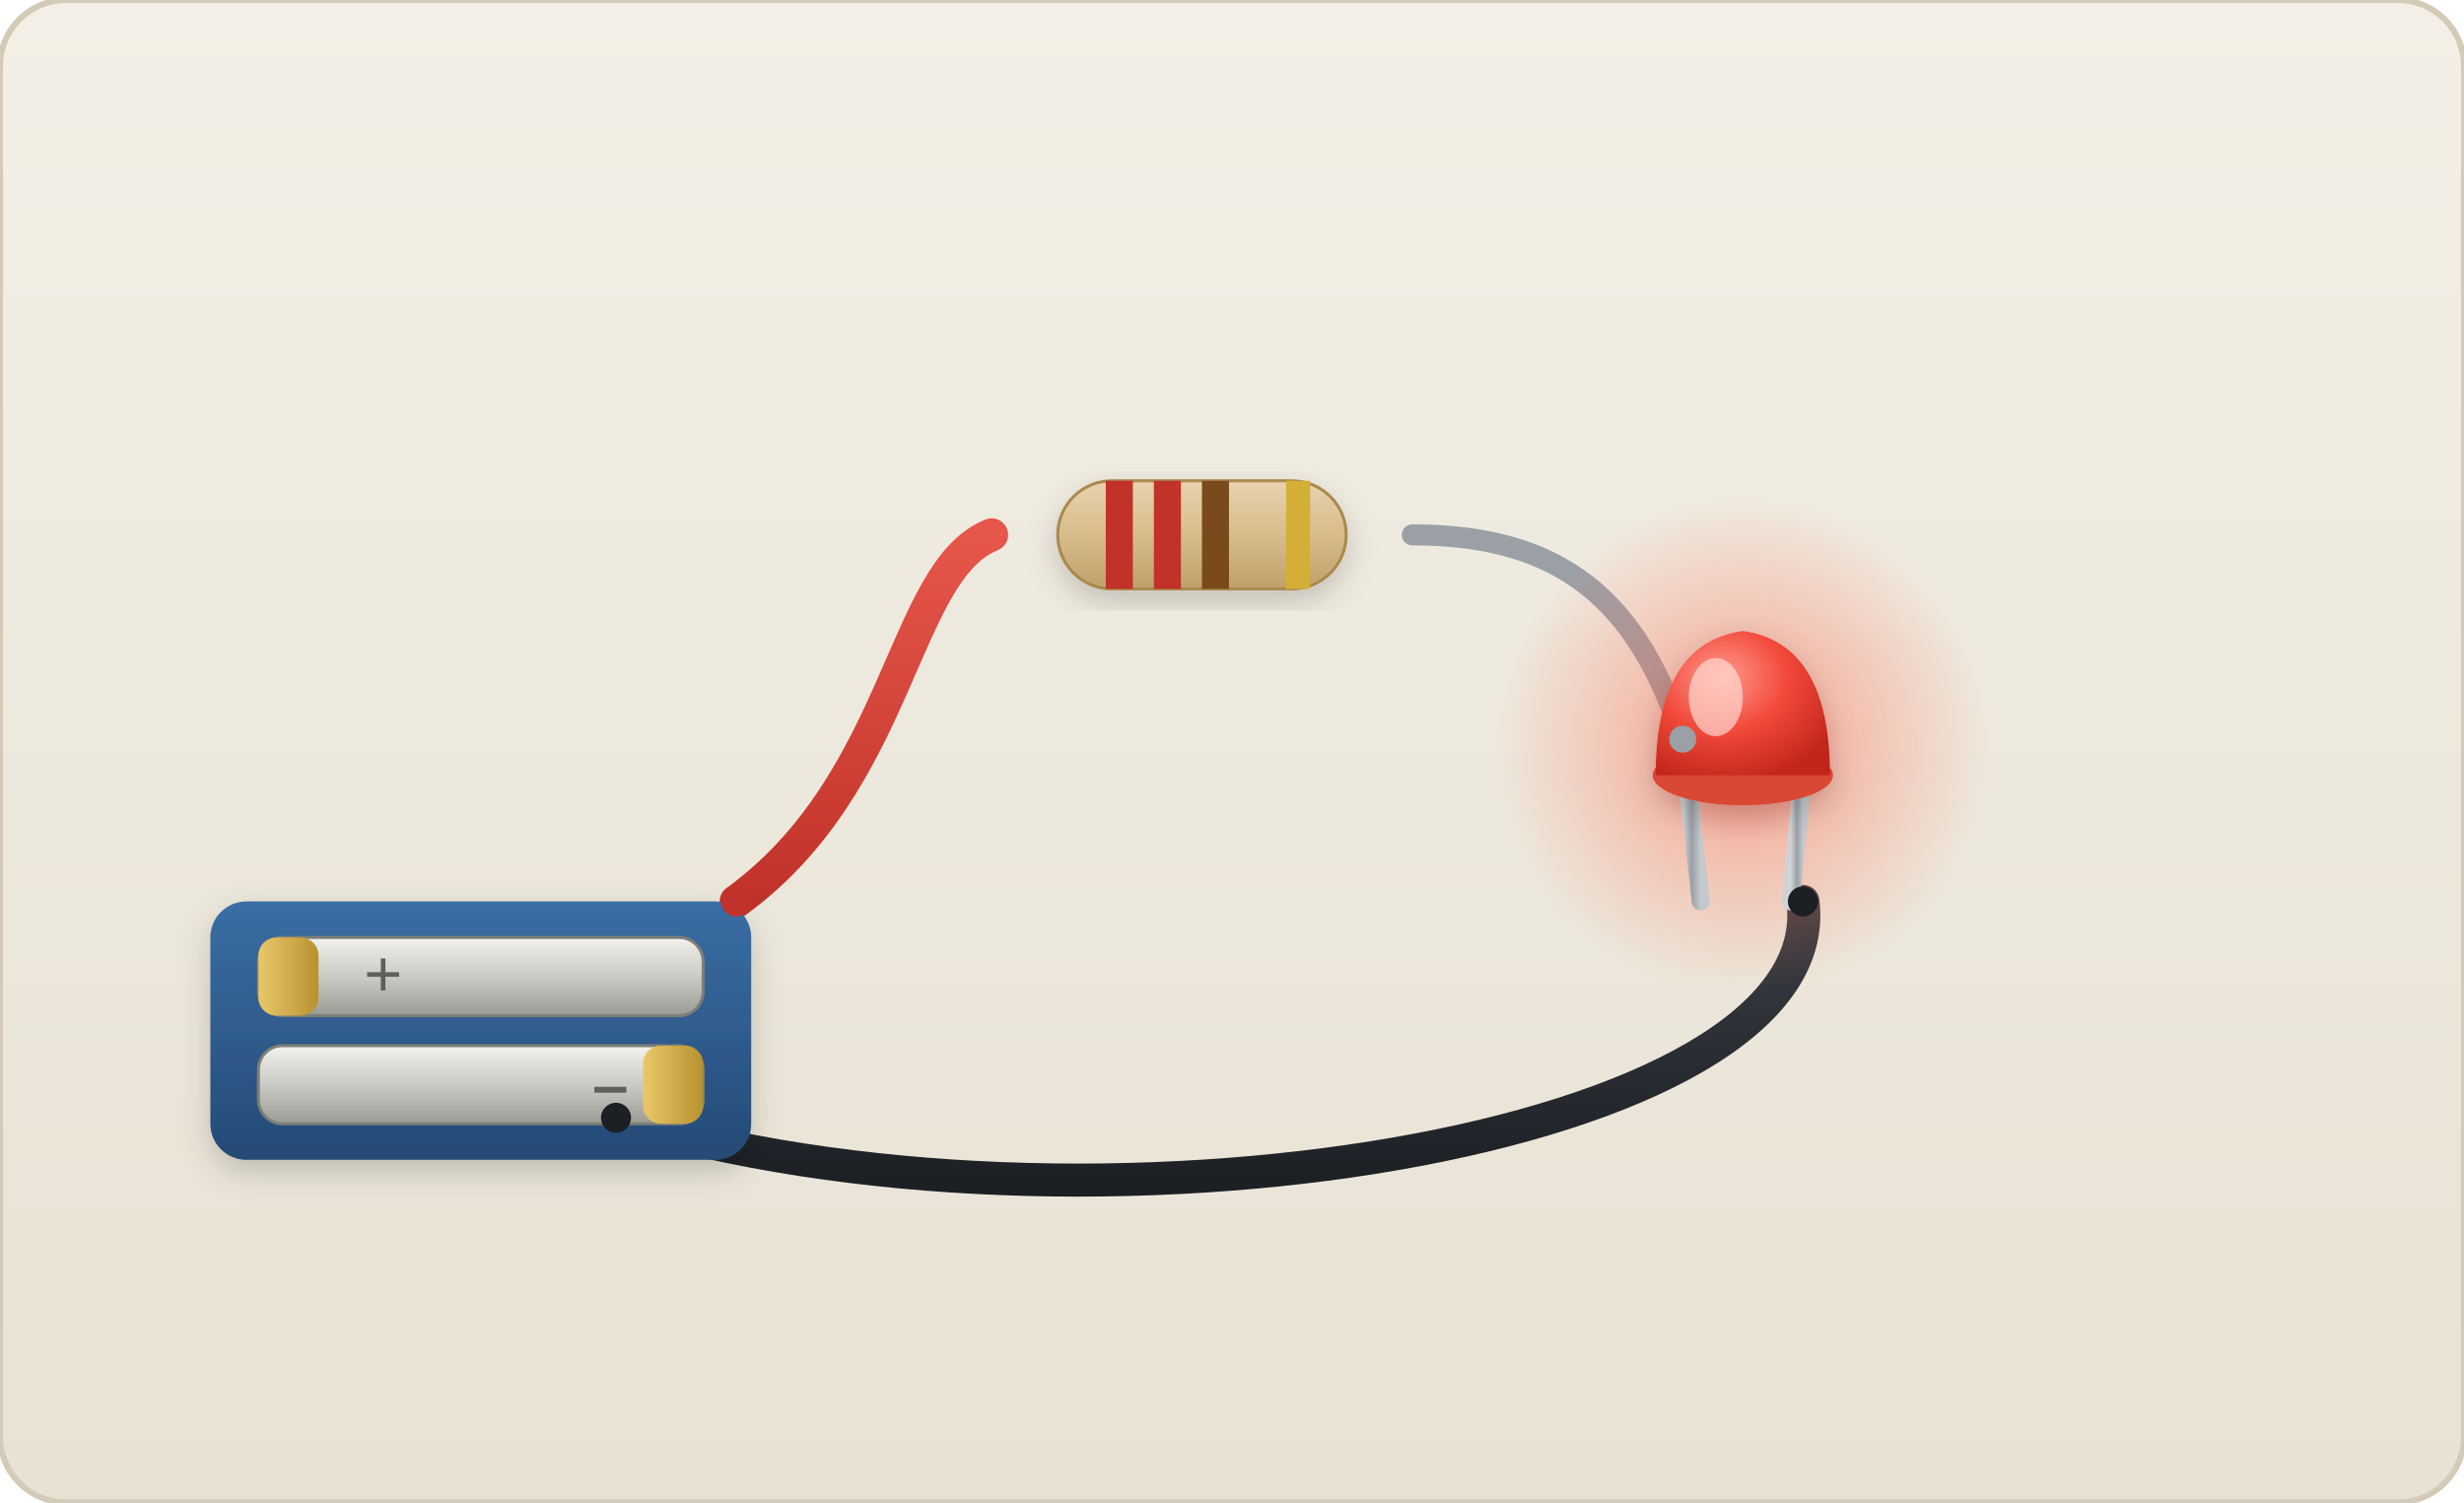
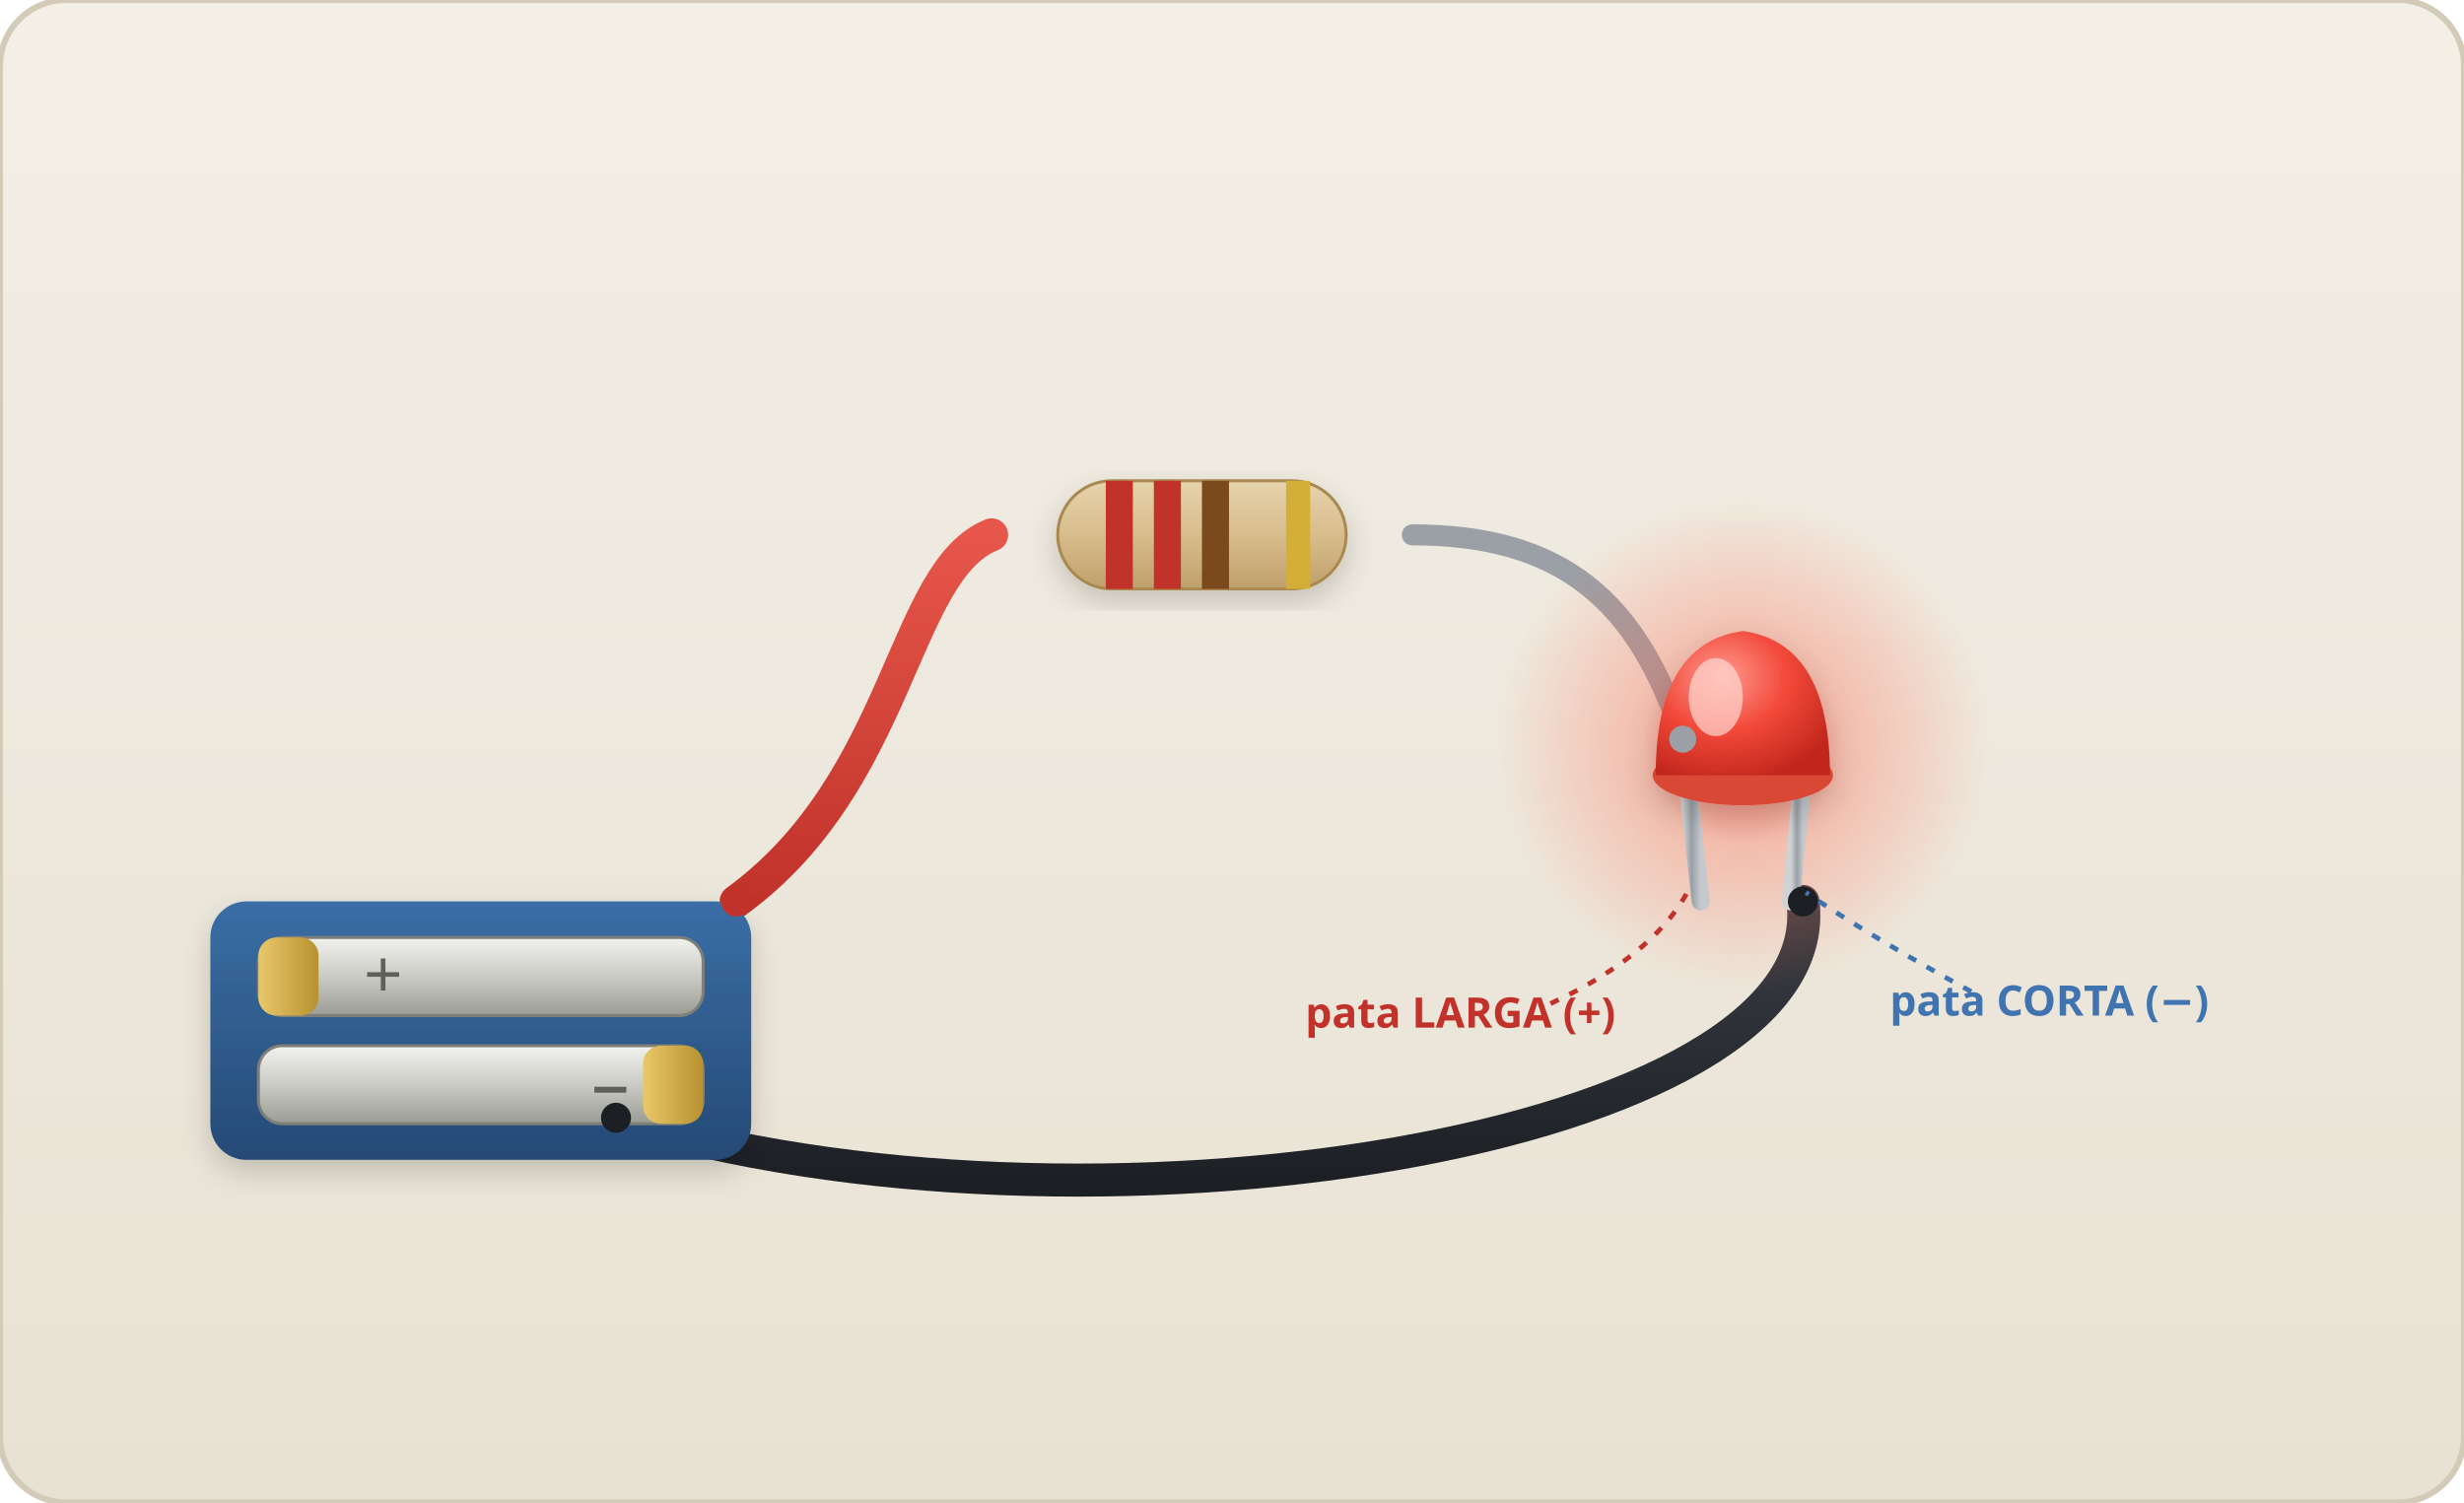
<svg xmlns="http://www.w3.org/2000/svg" viewBox="0 0 820 500" width="820" height="500" font-family="'Segoe UI',system-ui,sans-serif">
  <defs>
    <linearGradient id="panel" x1="0" y1="0" x2="0" y2="1">
      <stop offset="0" stop-color="#f3efe6" />
      <stop offset="1" stop-color="#e8e2d4" />
    </linearGradient>
    <linearGradient id="battBody" x1="0" y1="0" x2="0" y2="1">
      <stop offset="0" stop-color="#3a6ea5" />
      <stop offset="1" stop-color="#254a75" />
    </linearGradient>
    <linearGradient id="cell" x1="0" y1="0" x2="0" y2="1">
      <stop offset="0" stop-color="#f2f2ee" />
      <stop offset="0.5" stop-color="#c9cbc4" />
      <stop offset="1" stop-color="#9a9c94" />
    </linearGradient>
    <linearGradient id="cellTop" x1="0" y1="0" x2="1" y2="0">
      <stop offset="0" stop-color="#e9c86a" />
      <stop offset="1" stop-color="#b8912f" />
    </linearGradient>
    <linearGradient id="resBody" x1="0" y1="0" x2="0" y2="1">
      <stop offset="0" stop-color="#e7d3ad" />
      <stop offset="0.5" stop-color="#d8bd8c" />
      <stop offset="1" stop-color="#bfa06b" />
    </linearGradient>
    <radialGradient id="ledGlow" cx="0.5" cy="0.5" r="0.5">
      <stop offset="0" stop-color="#ff5a4d" stop-opacity="0.85" />
      <stop offset="0.4" stop-color="#ff6a52" stop-opacity="0.35" />
      <stop offset="1" stop-color="#ff6a52" stop-opacity="0" />
    </radialGradient>
    <radialGradient id="ledDome" cx="0.38" cy="0.32" r="0.75">
      <stop offset="0" stop-color="#ff9a8f" />
      <stop offset="0.5" stop-color="#f2493a" />
      <stop offset="1" stop-color="#c0261b" />
    </radialGradient>
    <linearGradient id="wireR" x1="0" y1="0" x2="0" y2="1">
      <stop offset="0" stop-color="#e6564a" />
      <stop offset="1" stop-color="#c0322a" />
    </linearGradient>
    <linearGradient id="wireK" x1="0" y1="0" x2="0" y2="1">
      <stop offset="0" stop-color="#3b3f45" />
      <stop offset="1" stop-color="#1c1f24" />
    </linearGradient>
    <linearGradient id="leg" x1="0" y1="0" x2="1" y2="0">
      <stop offset="0" stop-color="#cfd3d6" />
      <stop offset="0.5" stop-color="#9aa0a6" />
      <stop offset="1" stop-color="#c4c9cd" />
    </linearGradient>
    <filter id="soft" x="-20%" y="-20%" width="140%" height="140%">
      <feDropShadow dx="0" dy="4" stdDeviation="5" flood-color="#000" flood-opacity="0.18" />
    </filter>
  </defs>
  <rect x="0" y="0" width="820" height="500" rx="22" fill="url(#panel)" />
  <rect x="0" y="0" width="820" height="500" rx="22" fill="none" stroke="#d3cbb8" stroke-width="2" />
  <path d="M245 300 C 300 260, 300 190, 330 178" fill="none" stroke="url(#wireR)" stroke-width="11" stroke-linecap="round" />
  <path d="M470 178 C 520 178, 545 200, 560 246" fill="none" stroke="#9aa0a6" stroke-width="7" stroke-linecap="round" />
  <path d="M600 300 C 610 380, 360 420, 205 372" fill="none" stroke="url(#wireK)" stroke-width="11" stroke-linecap="round" />
  <g filter="url(#soft)">
    <rect x="70" y="300" width="180" height="86" rx="12" fill="url(#battBody)" />
    <rect x="86" y="312" width="148" height="26" rx="8" fill="url(#cell)" stroke="#7d7f78" stroke-width="1" />
    <rect x="86" y="312" width="20" height="26" rx="6" fill="url(#cellTop)" />
    <rect x="86" y="348" width="148" height="26" rx="8" fill="url(#cell)" stroke="#7d7f78" stroke-width="1" />
    <rect x="214" y="348" width="20" height="26" rx="6" fill="url(#cellTop)" />
    <text x="120" y="330" font-size="15" font-weight="700" fill="#5f6158">＋</text>
    <text x="196" y="368" font-size="17" font-weight="700" fill="#5f6158">−</text>
  </g>
  <circle cx="245" cy="300" r="5" fill="#c0322a" />
  <circle cx="205" cy="372" r="5" fill="#1c1f24" />
  <g filter="url(#soft)">
    <line x1="322" y1="178" x2="478" y2="178" stroke="url(#leg)" stroke-width="5" />
    <rect x="352" y="160" width="96" height="36" rx="18" fill="url(#resBody)" stroke="#a98950" stroke-width="1" />
    <rect x="368" y="160" width="9" height="36" fill="#c0322a" />
    <rect x="384" y="160" width="9" height="36" fill="#c0322a" />
    <rect x="400" y="160" width="9" height="36" fill="#7a4a1e" />
    <rect x="428" y="160" width="8" height="36" fill="#d4af37" />
  </g>
  <circle cx="580" cy="248" r="82" fill="url(#ledGlow)" />
  <path d="M566 300 L560 246" stroke="url(#leg)" stroke-width="6" stroke-linecap="round" />
  <path d="M596 300 L600 258" stroke="url(#leg)" stroke-width="6" stroke-linecap="round" />
  <g filter="url(#soft)">
    <ellipse cx="580" cy="258" rx="30" ry="10" fill="#d94636" />
    <path d="M551 258 Q551 214 580 210 Q609 214 609 258 Z" fill="url(#ledDome)" />
    <ellipse cx="571" cy="232" rx="9" ry="13" fill="#ffd9d2" opacity="0.7" />
  </g>
  <circle cx="560" cy="246" r="4.5" fill="#9aa0a6" />
  <circle cx="600" cy="300" r="5" fill="#1c1f24" />
+   <g>
+     <text x="486" y="342" text-anchor="middle" font-size="14" font-weight="700" fill="#c0322a">pata LARGA (+)</text>
+     <path d="M516 334 C 542 322, 556 308, 562 296" fill="none" stroke="#c0322a" stroke-width="1.6" stroke-dasharray="3 4" />
+     <text x="682" y="338" text-anchor="middle" font-size="14" font-weight="700" fill="#3f74b0">pata CORTA (−)</text>
+     <path d="M656 330 C 634 318, 614 306, 601 297" fill="none" stroke="#3f74b0" stroke-width="1.6" stroke-dasharray="3 4" />
+   </g>
</svg>
